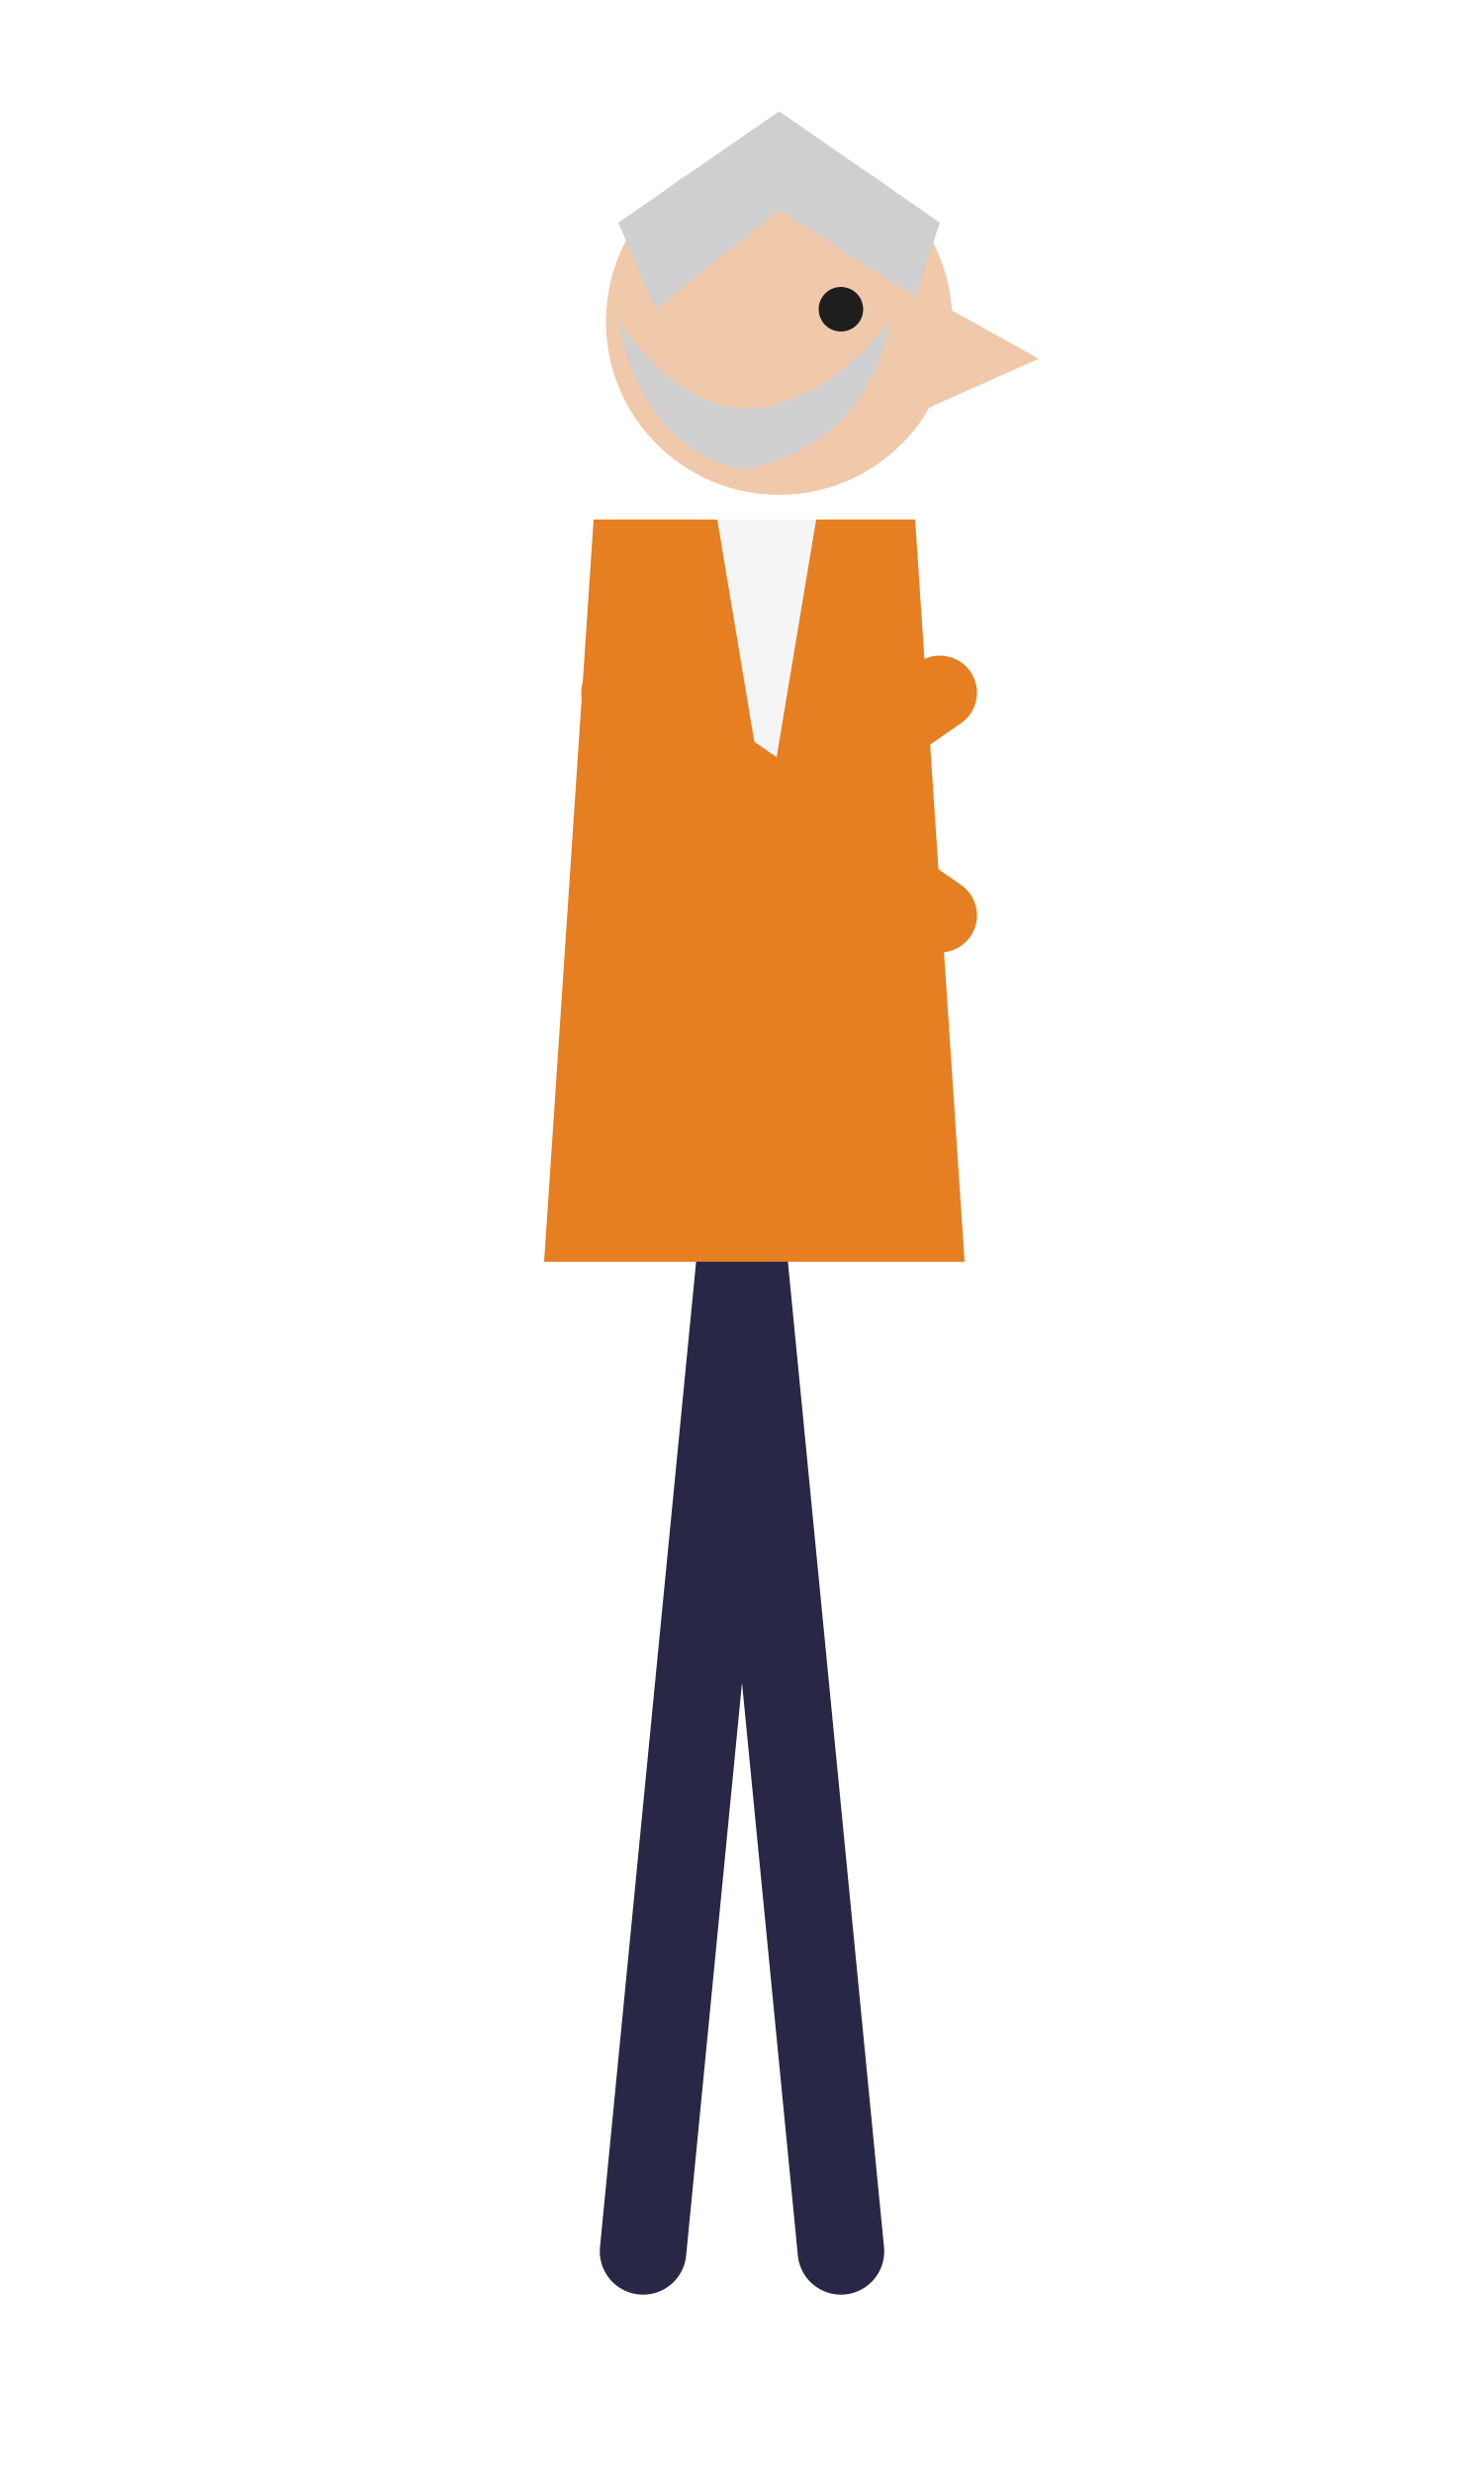
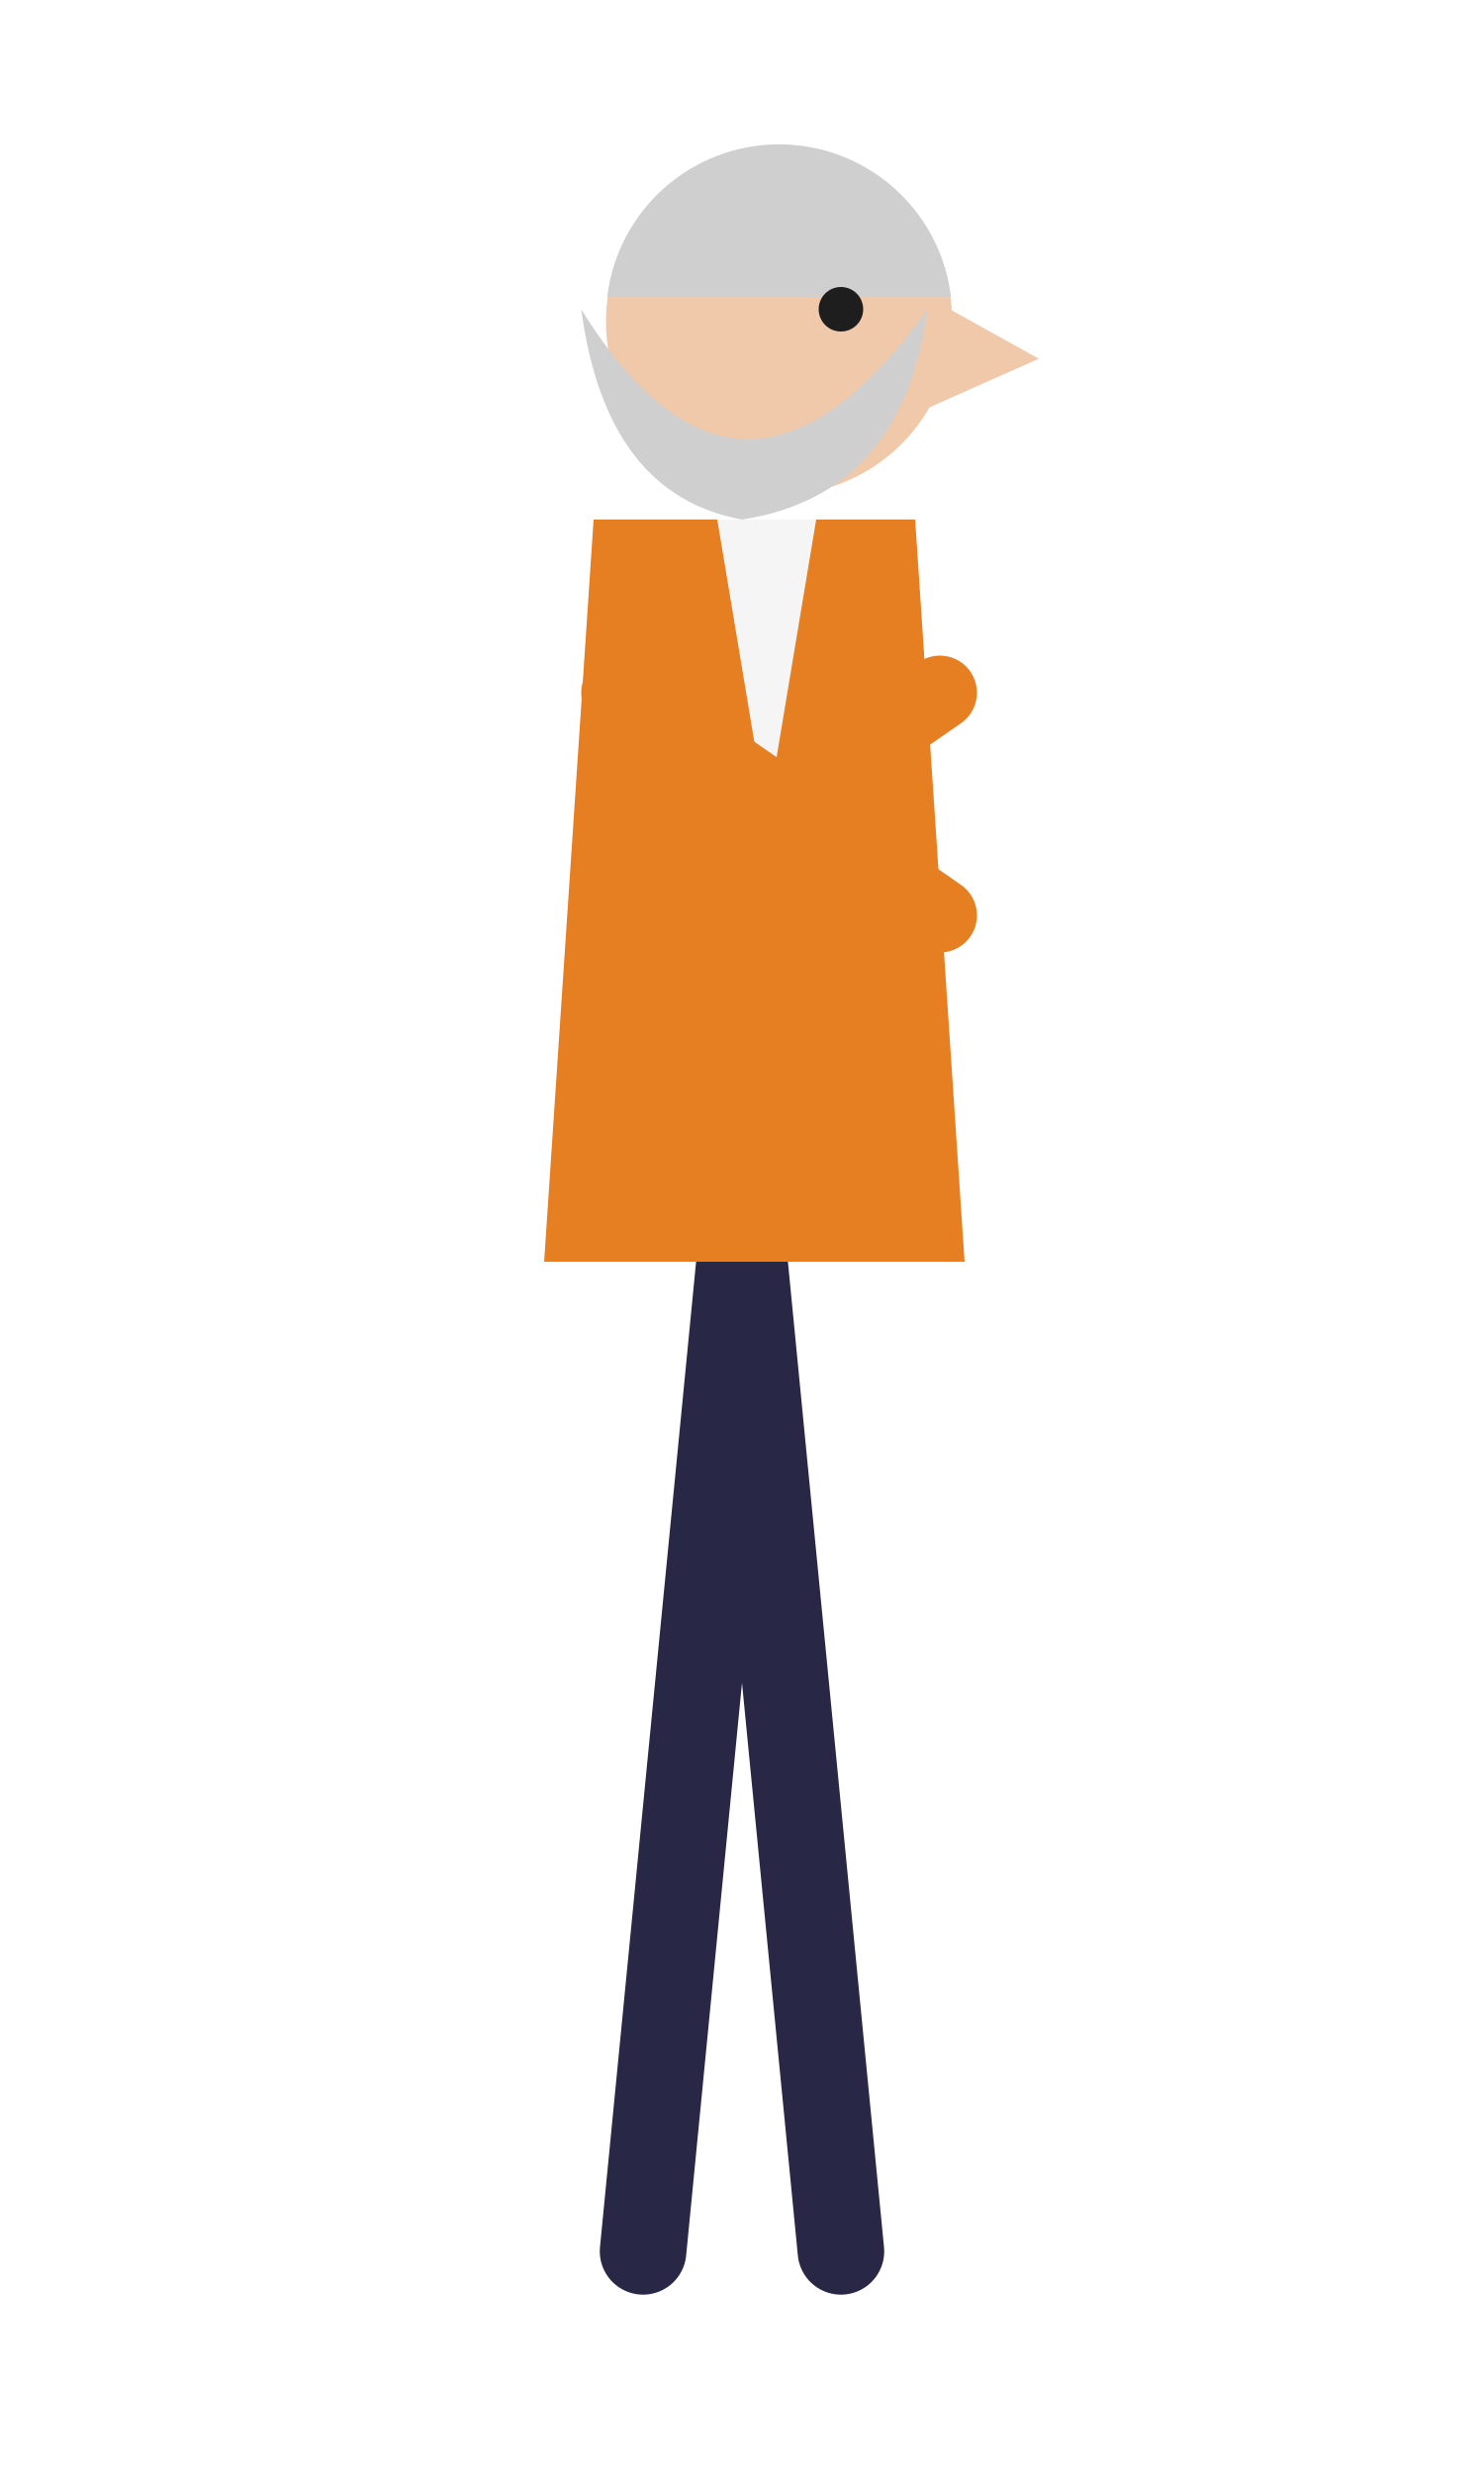
<svg xmlns="http://www.w3.org/2000/svg" viewBox="0 0 120 200" width="120" height="200">
  <g stroke="#282846" stroke-width="7" stroke-linecap="round" fill="none">
    <path d="M60 100 L68 182 M60 100 L52 182" />
  </g>
  <path d="M48 42 L74 42 L78 102 L44 102 Z" fill="#e67e22" />
  <path d="M58 42 L66 42 L62 66 Z" fill="#f5f5f5" />
  <g stroke="#e67e22" stroke-width="6" stroke-linecap="round" fill="none">
    <path d="M50 56 L76 74 M50 74 L76 56" />
  </g>
  <circle cx="63" cy="26" r="14" fill="#f0c8aa" />
  <path d="M75 24 L84 29 L75 33 Z" fill="#f0c8aa" />
-   <path d="M50 18 L63 9 L76 18 L74 24 L63 17 L53 25 Z" fill="#cfcfcf" />
+   <path d="M49.1 24 A14 14 0 0 1 76.9 24 Z" fill="#cfcfcf" />
  <circle cx="68" cy="25" r="1.8" fill="#1e1e1e" />
-   <path d="M50 26 Q60 40 72 26 Q70 36 60 38 Q52 36 50 26 Z" fill="#cfcfcf" />
+   <path d="M47 25 Q60 46 75 25 Q73 40 60 42 Q49 40 47 25 Z" fill="#cfcfcf" />
</svg>
